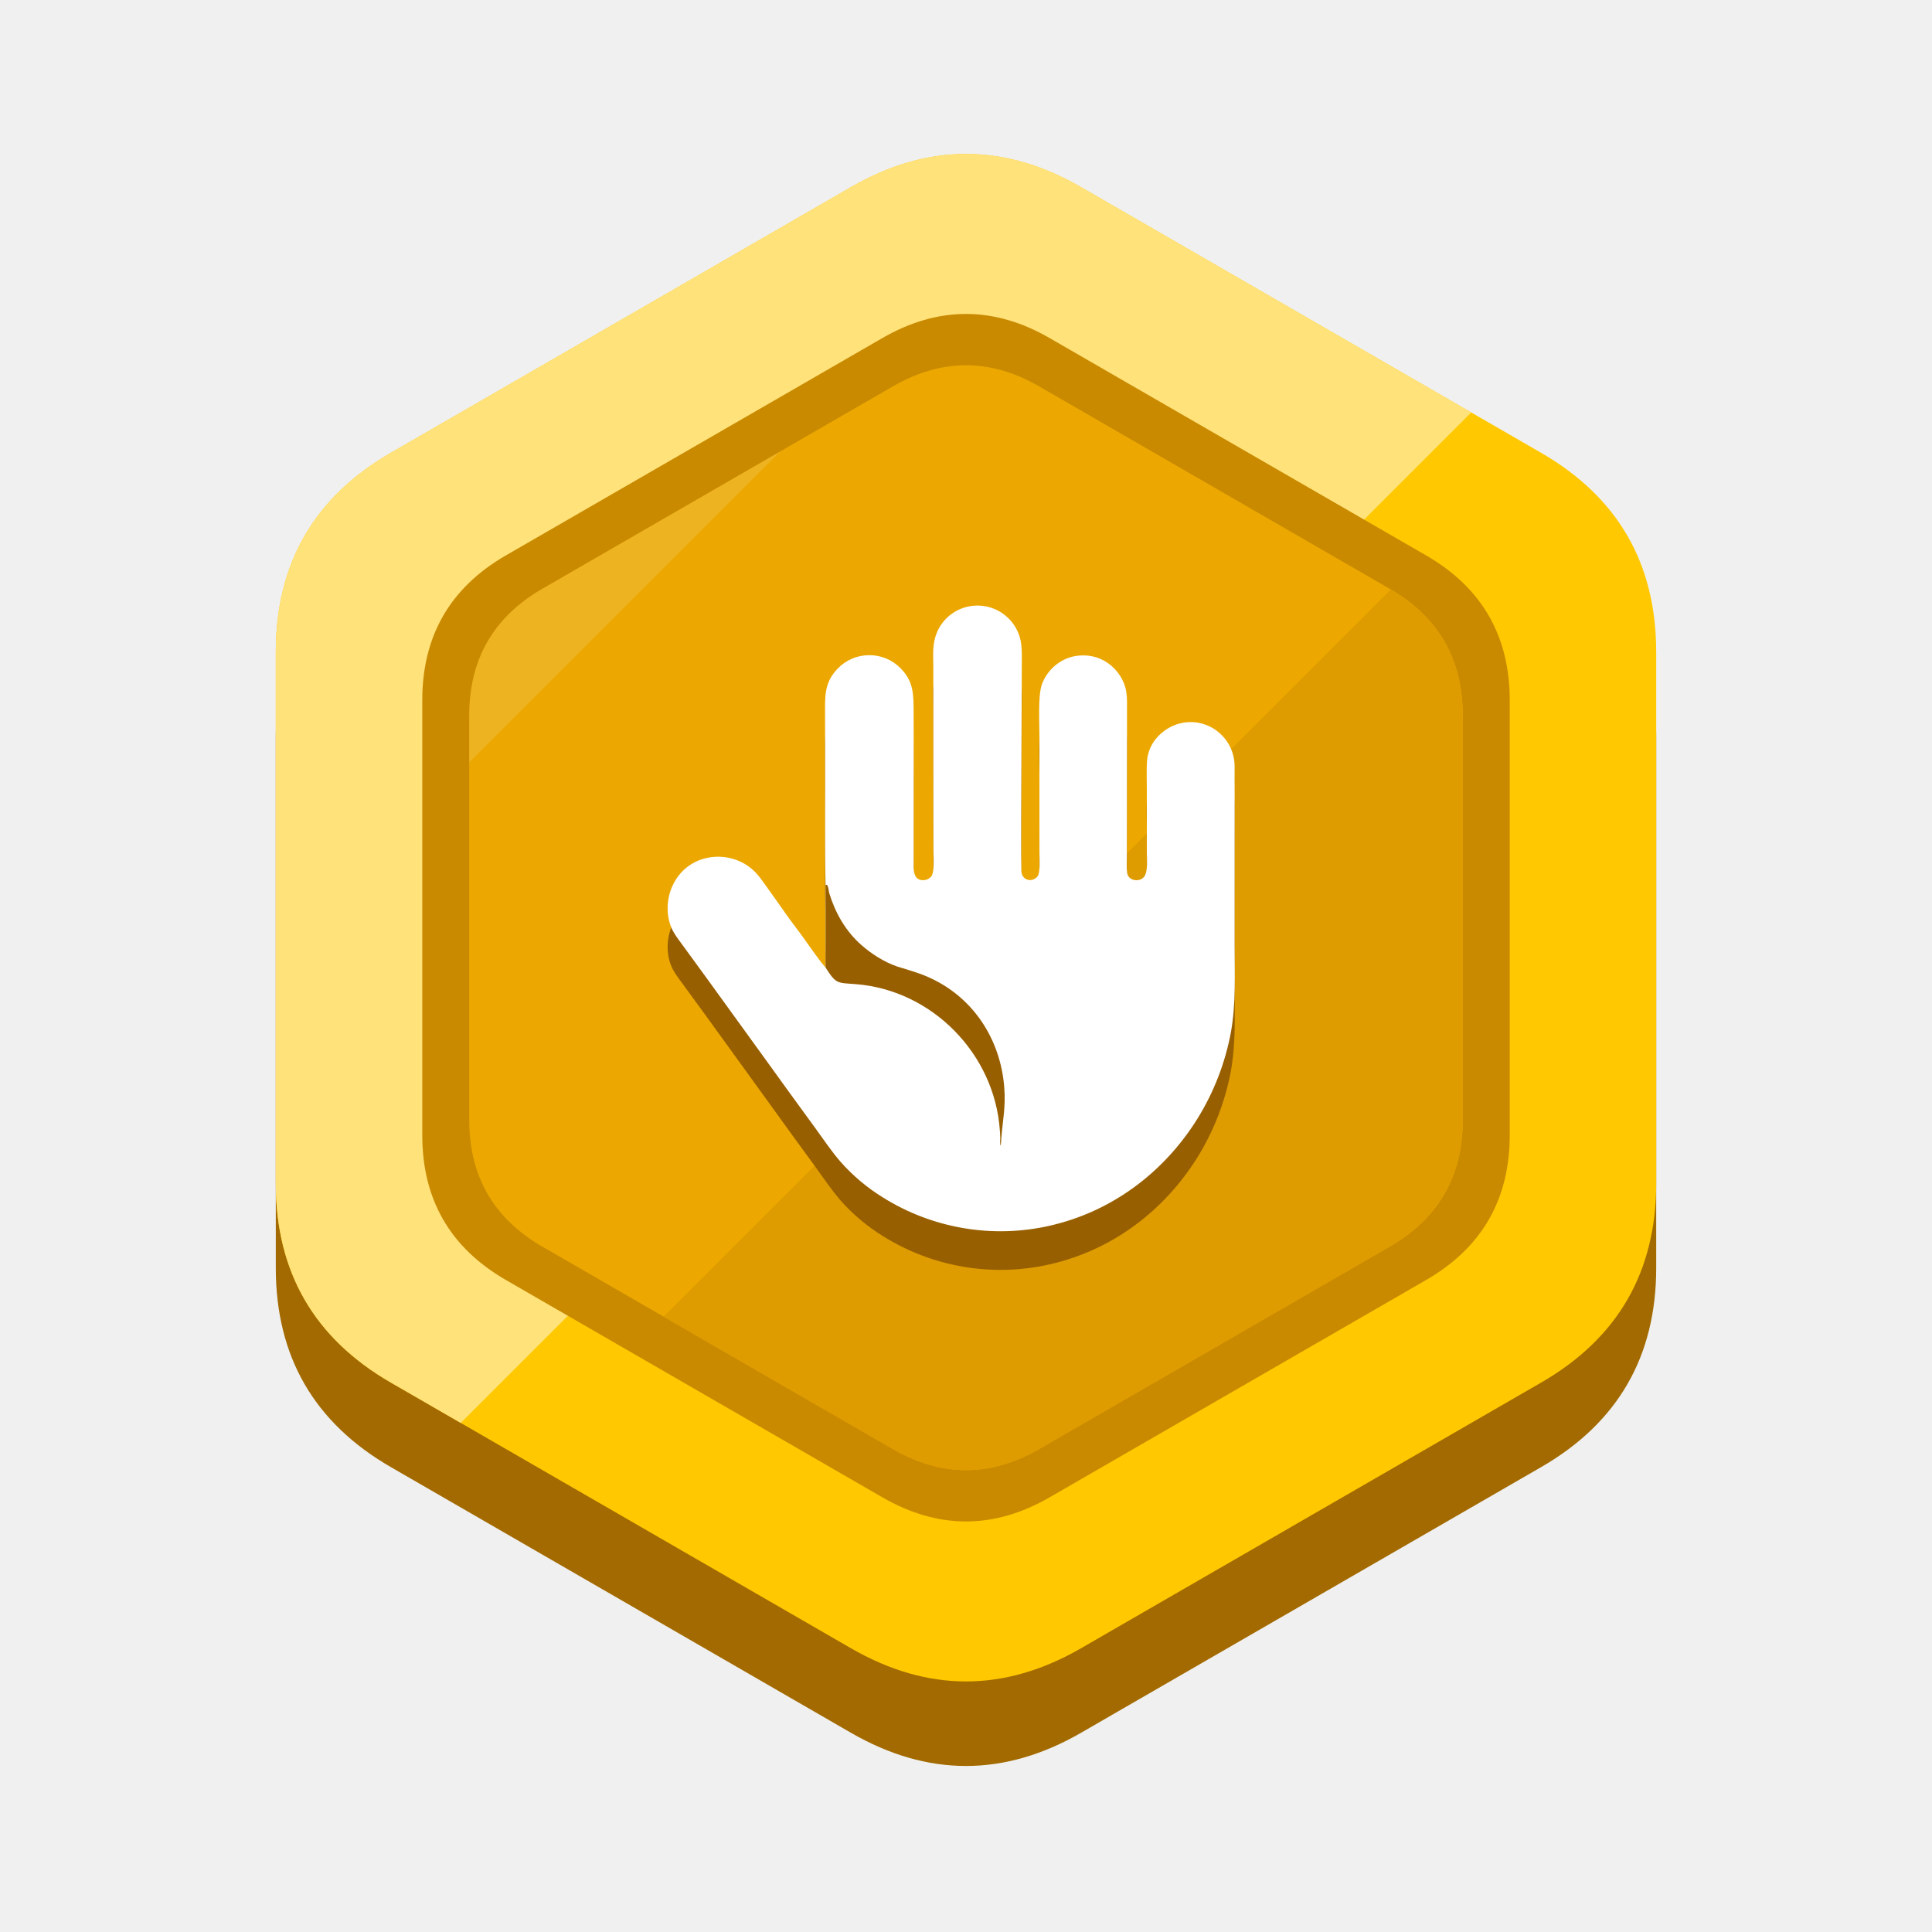
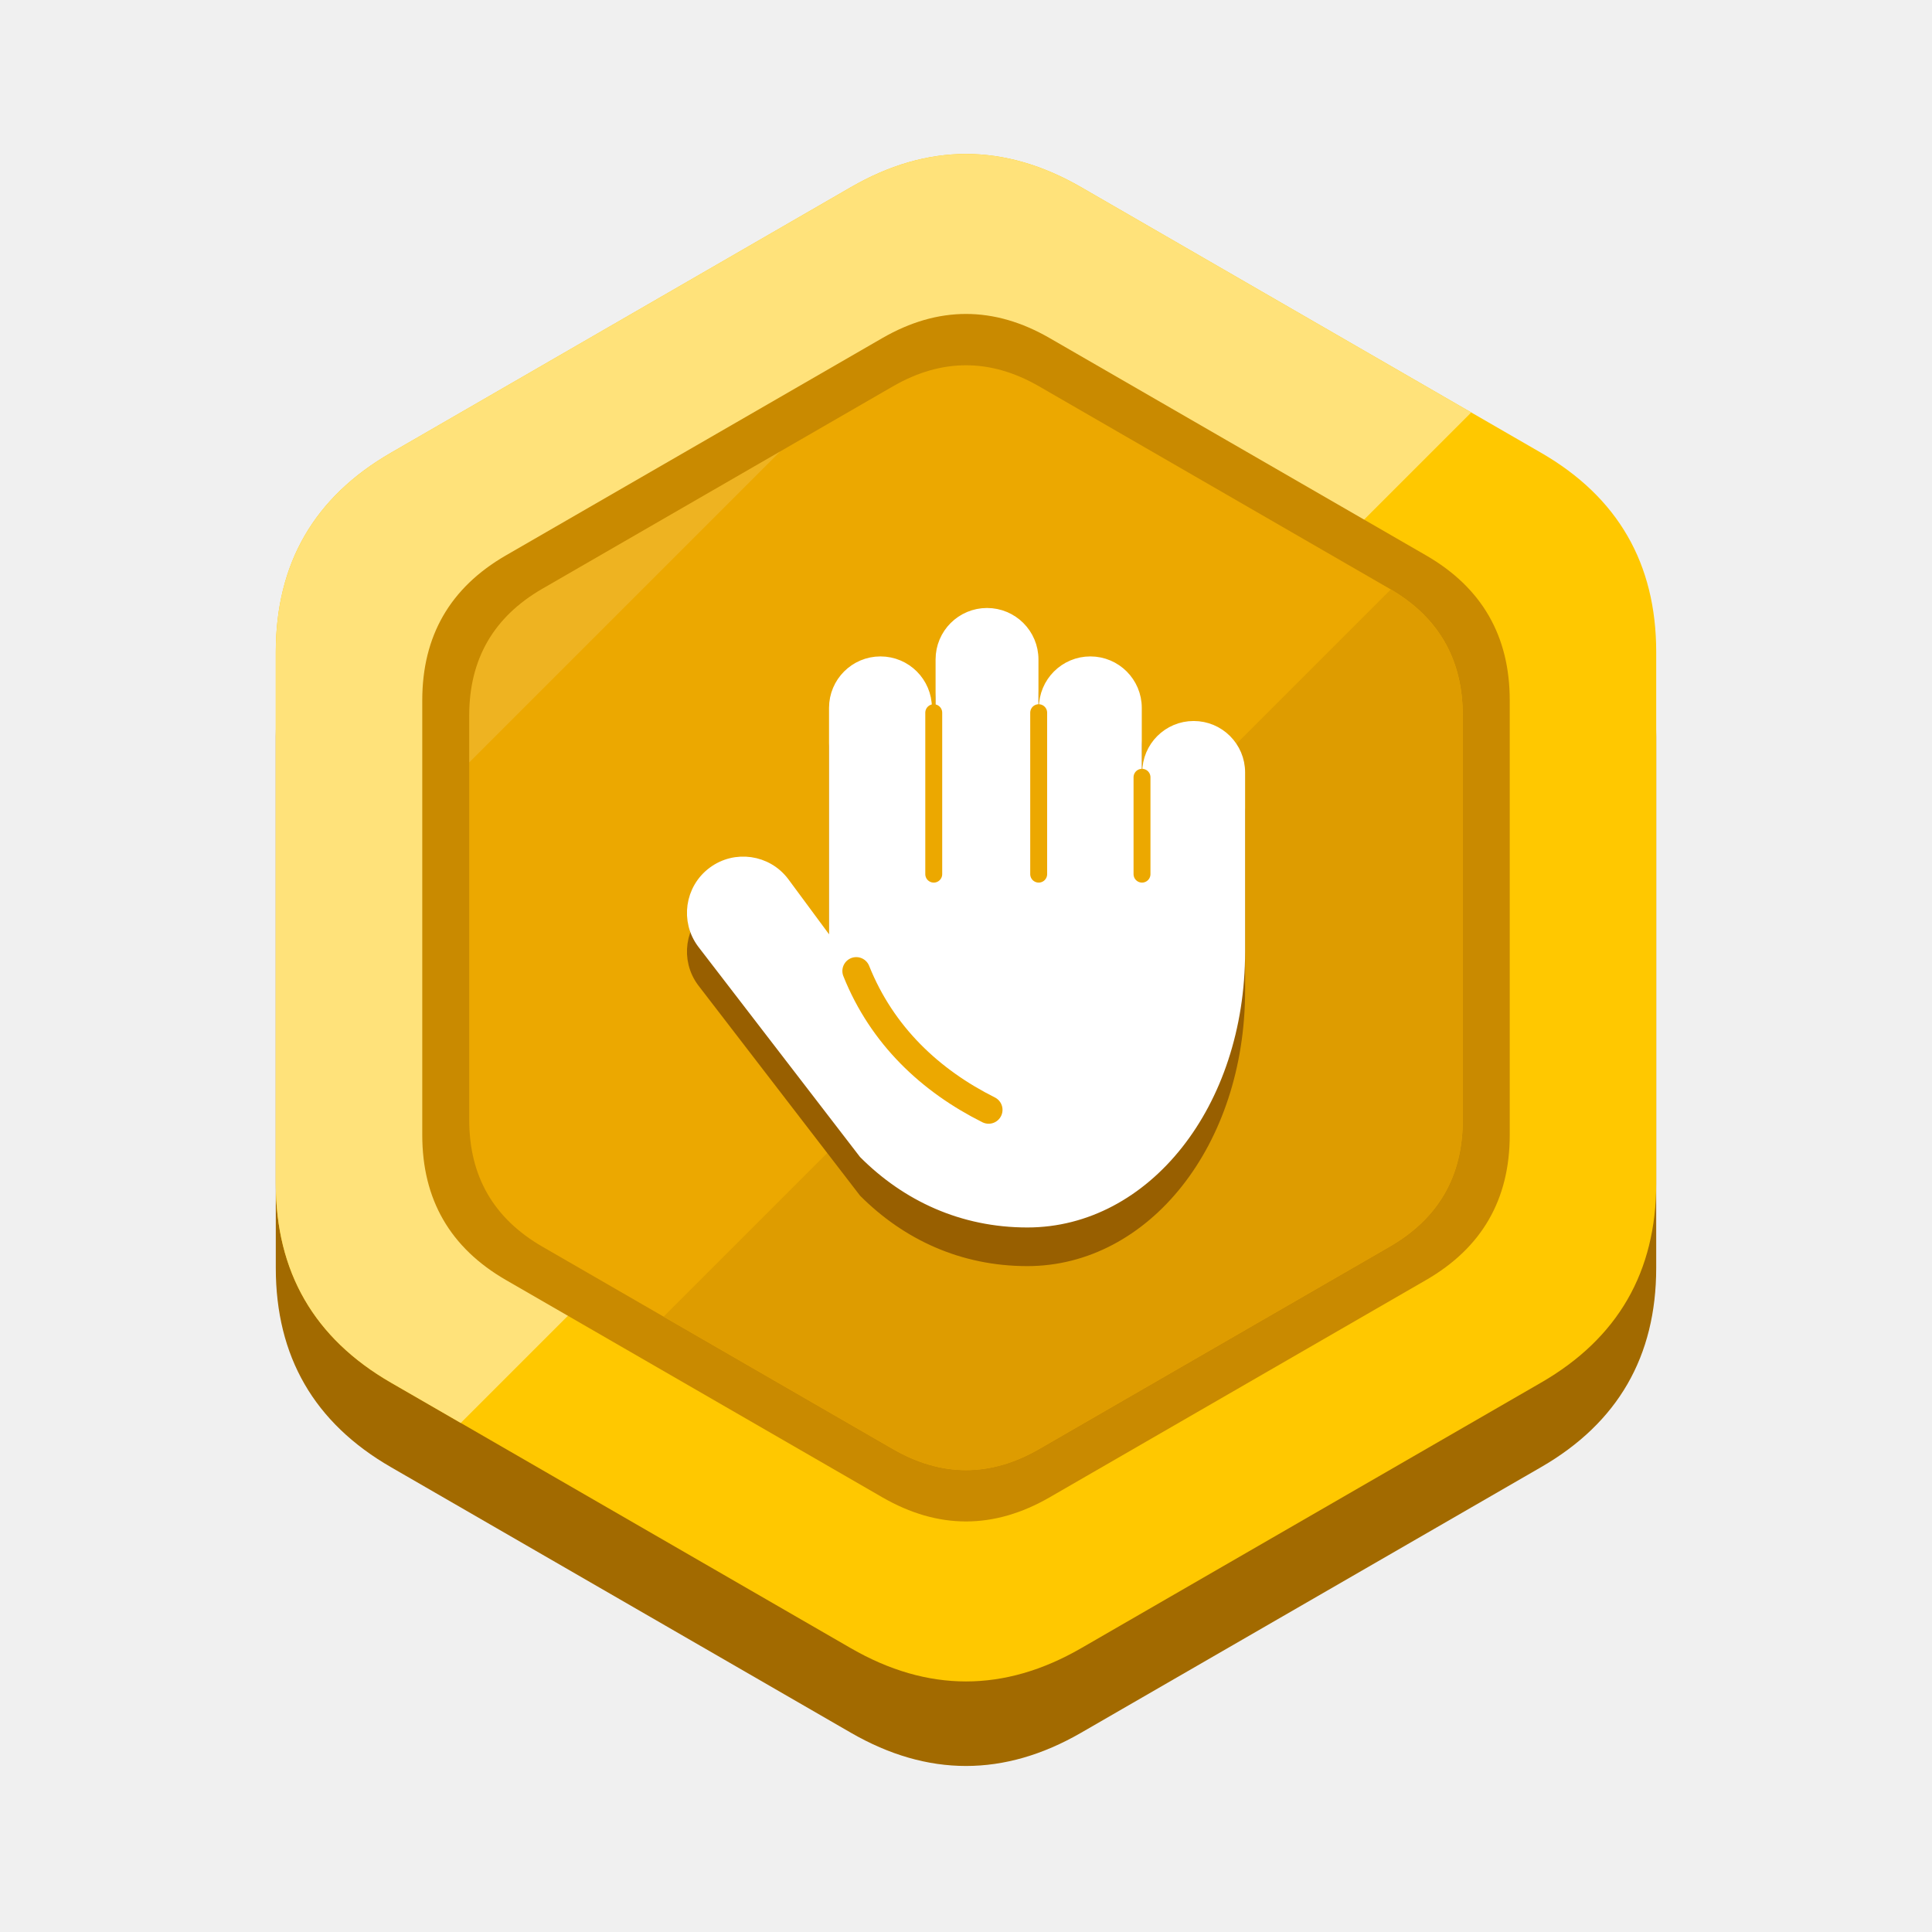
<svg xmlns="http://www.w3.org/2000/svg" viewBox="0 0 160 160" width="160" height="160">
  <defs>
    <clipPath id="A-motricite-or-o">
      <path d="M70.47 15.50Q80.00 10.00 89.53 15.50L127.63 37.50Q137.16 43.00 137.16 54.00L137.16 98.00Q137.16 109.00 127.63 114.50L89.53 136.50Q80.00 142.00 70.47 136.50L32.37 114.50Q22.84 109.00 22.84 98.00L22.84 54.00Q22.84 43.00 32.37 37.50Z" />
    </clipPath>
    <clipPath id="A-motricite-or-f">
      <path d="M73.94 32.00Q80.00 28.50 86.06 32.00L115.07 48.75Q121.14 52.25 121.14 59.25L121.14 92.75Q121.14 99.75 115.07 103.25L86.06 120.00Q80.00 123.50 73.94 120.00L44.93 103.25Q38.86 99.75 38.86 92.75L38.86 59.25Q38.86 52.25 44.93 48.75Z" />
    </clipPath>
  </defs>
  <g fill="#A26A00" transform="translate(0 7)">
    <path d="M70.47 15.50Q80.00 10.00 89.53 15.50L127.63 37.50Q137.16 43.00 137.16 54.00L137.16 98.00Q137.16 109.00 127.63 114.50L89.53 136.50Q80.00 142.00 70.47 136.50L32.37 114.50Q22.84 109.00 22.84 98.00L22.84 54.00Q22.84 43.00 32.37 37.50Z" />
  </g>
  <g fill="#FFC800">
    <path d="M70.47 15.50Q80.00 10.00 89.53 15.50L127.63 37.50Q137.16 43.00 137.16 54.00L137.16 98.00Q137.16 109.00 127.63 114.50L89.53 136.50Q80.00 142.00 70.47 136.50L32.37 114.50Q22.84 109.00 22.84 98.00L22.84 54.00Q22.84 43.00 32.37 37.50Z" />
  </g>
  <g fill="#FFE27A" clip-path="url(#A-motricite-or-o)">
    <polygon points="480,-324 -320,476 -320,-324" />
  </g>
  <g fill="#C98A00">
    <path d="M73.07 28.00Q80.00 24.00 86.93 28.00L118.11 46.00Q125.03 50.00 125.03 58.00L125.03 94.00Q125.03 102.00 118.11 106.00L86.93 124.00Q80.00 128.00 73.07 124.00L41.89 106.00Q34.97 102.00 34.97 94.00L34.97 58.00Q34.97 50.00 41.89 46.00Z" />
  </g>
  <g fill="#ECA800">
    <path d="M73.94 32.00Q80.00 28.50 86.06 32.00L115.07 48.75Q121.14 52.25 121.14 59.25L121.14 92.75Q121.14 99.75 115.07 103.25L86.06 120.00Q80.00 123.50 73.94 120.00L44.93 103.25Q38.86 99.75 38.86 92.75L38.86 59.25Q38.86 52.25 44.93 48.75Z" />
  </g>
  <g fill="#DE9C00" clip-path="url(#A-motricite-or-f)">
    <polygon points="480,-316 -320,484 480,476" />
  </g>
  <g fill="#FFFFFF" fill-opacity="0.13" clip-path="url(#A-motricite-or-f)">
    <polygon points="20,70 74,16 86,16 20,82" />
  </g>
-   <g fill="#985F00" transform="translate(47 46.2) scale(0.0645)">
-     <path d="M331.31 469.708C330.176 417.435 330.982 362.938 330.773 310.494L330.656 253.359C330.793 229.183 328.603 210.909 346.592 192.078C357.116 180.947 371.743 174.617 387.062 174.565C402.122 174.364 416.618 180.286 427.23 190.975C444.673 208.242 444.202 225.27 444.378 247.809L444.488 290.398L444.442 438.009C444.433 447.843 442.602 464.344 457.571 463.425C461.135 463.216 464.467 461.593 466.831 458.918C471.396 453.657 469.837 433.473 469.816 426.096L469.742 379.921L469.66 221.699C469.718 211.136 469.715 200.573 469.651 190.009C469.597 175.351 468.257 161.198 473.473 147.485C480.968 127.31 499.334 113.194 520.758 111.14C551.481 108.041 579.441 130.335 582.682 161.576C583.671 171.104 583.251 182.02 583.251 191.697L583.092 239.505L582.474 390.338L582.467 429.961C582.471 436.668 582.648 444.307 582.735 451.24C582.895 463.868 596.431 466.941 603.368 458.745C607.219 454.195 605.987 436.487 605.948 429.44L605.906 394.859L605.912 278.536C605.913 261.537 603.918 226.642 609.005 212.262C615.628 193.539 632.603 178.853 652.25 175.648C667.23 173.205 682.046 176.205 694.419 185.124C706.392 193.752 715.135 207.021 717.427 221.683C718.74 230.076 718.339 238.879 718.348 247.358L718.348 283.355L718.211 406.196L718.144 434.947C718.11 441.264 717.712 448.126 718.586 454.304C720.104 465.029 736.37 466.731 741.254 457.64C745.211 450.275 743.824 437.177 743.81 428.582L743.819 349.188C743.833 339.47 743.266 319.355 744.037 310.308C744.47 305.359 745.581 300.494 747.339 295.848C753.742 279.17 769.554 266.27 786.843 262.006C801.087 258.541 816.123 260.819 828.701 268.348C846.947 279.498 856.99 298.281 856.516 319.278C856.307 328.516 856.565 338.06 856.559 347.335L856.541 414.362L856.525 546.932C856.516 583.713 858.328 621.985 851.859 658.193C844.546 697.829 829.878 735.745 808.614 769.984C765.684 838.698 699.193 888.697 619.888 906.945C546.179 923.926 468.743 910.869 404.677 870.658C384.682 858.281 366.587 843.069 350.958 825.498C338.629 811.354 328.655 796.165 317.631 781.075C297.07 753.03 276.65 724.881 256.372 696.631L177.551 587.714L149.745 549.599C146.012 544.415 141.261 538.23 137.891 532.972C134.302 527.429 131.712 521.299 130.239 514.861C126.224 497.127 129.326 478.526 138.879 463.055C147.657 448.827 161.798 438.736 178.108 435.064C195.895 431.001 214.569 434.231 229.959 444.031C234.808 447.245 239.228 451.063 243.113 455.393C247.412 460.112 252.859 468.089 256.715 473.453C264.555 484.252 272.279 495.135 279.884 506.101C286.651 515.701 294.203 525.42 301.188 535.003C310.614 547.934 321.061 563.801 331.479 575.853C330.988 566.028 331.418 552.275 331.444 542.257C331.61 518.074 331.566 493.89 331.31 469.708Z" />
-     <path d="M331.31 469.708L332.986 469.373C335.046 471.156 335.271 477.653 336.098 480.329C343.988 505.845 356.983 528.737 377.195 546.628C390.133 558.08 406.583 568.529 423.072 574.217C437.146 578.738 448.518 581.54 462.387 587.549C520.146 612.577 555.805 666.958 560.734 729.212C562.817 755.522 558.606 771.758 556.837 796.93C555.736 795.191 555.963 794.366 555.537 792.287C555.554 789.651 555.229 786.987 555.047 784.373C548.235 686.474 468.125 604.494 370.015 596.937C346.105 595.096 344.923 596.985 331.479 575.853C330.988 566.028 331.418 552.275 331.444 542.257C331.61 518.074 331.566 493.89 331.31 469.708Z" />
-     <path d="M555.537 792.287C555.963 794.366 555.736 795.191 556.837 796.93C556.761 797.91 556.644 803.755 555.862 804.043L555.791 803.988C555.337 802.908 555.471 793.935 555.537 792.287Z" />
+   <g fill="#985F00" transform="translate(48.717 47.248) scale(2.674)">
+     <path d="M7.7 13.2V5.45A1.35 1.35 0 0 1 10.4 5.45V10.6A0.3 0.3 0 0 0 11.0 10.6V3.95A1.35 1.35 0 0 1 13.7 3.95V10.6A0.25 0.25 0 0 0 14.2 10.6V5.45A1.35 1.35 0 0 1 16.9 5.45V10.6A0.25 0.25 0 0 0 17.4 10.6V7.45A1.35 1.35 0 0 1 20.1 7.45V13C20.1 17.7 17.2 21.3 13.6 21.3C11.6 21.3 9.9 20.5 8.6 19.2L3.6 12.7A1.5 1.5 0 0 1 6.0 10.9L7.7 13.2Z" stroke="#985F00" stroke-width="0.486" stroke-linejoin="round" />
  </g>
-   <g transform="translate(47 43) scale(0.0645)">
+   <g transform="translate(48.717 44.048) scale(2.674)">
    <g fill="#FFFFFF">
-       <path d="M331.31 469.708C330.176 417.435 330.982 362.938 330.773 310.494L330.656 253.359C330.793 229.183 328.603 210.909 346.592 192.078C357.116 180.947 371.743 174.617 387.062 174.565C402.122 174.364 416.618 180.286 427.23 190.975C444.673 208.242 444.202 225.27 444.378 247.809L444.488 290.398L444.442 438.009C444.433 447.843 442.602 464.344 457.571 463.425C461.135 463.216 464.467 461.593 466.831 458.918C471.396 453.657 469.837 433.473 469.816 426.096L469.742 379.921L469.66 221.699C469.718 211.136 469.715 200.573 469.651 190.009C469.597 175.351 468.257 161.198 473.473 147.485C480.968 127.31 499.334 113.194 520.758 111.14C551.481 108.041 579.441 130.335 582.682 161.576C583.671 171.104 583.251 182.02 583.251 191.697L583.092 239.505L582.474 390.338L582.467 429.961C582.471 436.668 582.648 444.307 582.735 451.24C582.895 463.868 596.431 466.941 603.368 458.745C607.219 454.195 605.987 436.487 605.948 429.44L605.906 394.859L605.912 278.536C605.913 261.537 603.918 226.642 609.005 212.262C615.628 193.539 632.603 178.853 652.25 175.648C667.23 173.205 682.046 176.205 694.419 185.124C706.392 193.752 715.135 207.021 717.427 221.683C718.74 230.076 718.339 238.879 718.348 247.358L718.348 283.355L718.211 406.196L718.144 434.947C718.11 441.264 717.712 448.126 718.586 454.304C720.104 465.029 736.37 466.731 741.254 457.64C745.211 450.275 743.824 437.177 743.81 428.582L743.819 349.188C743.833 339.47 743.266 319.355 744.037 310.308C744.47 305.359 745.581 300.494 747.339 295.848C753.742 279.17 769.554 266.27 786.843 262.006C801.087 258.541 816.123 260.819 828.701 268.348C846.947 279.498 856.99 298.281 856.516 319.278C856.307 328.516 856.565 338.06 856.559 347.335L856.541 414.362L856.525 546.932C856.516 583.713 858.328 621.985 851.859 658.193C844.546 697.829 829.878 735.745 808.614 769.984C765.684 838.698 699.193 888.697 619.888 906.945C546.179 923.926 468.743 910.869 404.677 870.658C384.682 858.281 366.587 843.069 350.958 825.498C338.629 811.354 328.655 796.165 317.631 781.075C297.07 753.03 276.65 724.881 256.372 696.631L177.551 587.714L149.745 549.599C146.012 544.415 141.261 538.23 137.891 532.972C134.302 527.429 131.712 521.299 130.239 514.861C126.224 497.127 129.326 478.526 138.879 463.055C147.657 448.827 161.798 438.736 178.108 435.064C195.895 431.001 214.569 434.231 229.959 444.031C234.808 447.245 239.228 451.063 243.113 455.393C247.412 460.112 252.859 468.089 256.715 473.453C264.555 484.252 272.279 495.135 279.884 506.101C286.651 515.701 294.203 525.42 301.188 535.003C310.614 547.934 321.061 563.801 331.479 575.853C330.988 566.028 331.418 552.275 331.444 542.257C331.61 518.074 331.566 493.89 331.31 469.708Z" />
+       <path d="M7.7 13.2V5.45A1.35 1.35 0 0 1 10.4 5.45V10.6A0.3 0.3 0 0 0 11.0 10.6V3.95A1.35 1.35 0 0 1 13.7 3.95V10.6A0.25 0.25 0 0 0 14.2 10.6V5.45A1.35 1.35 0 0 1 16.9 5.45V10.6A0.25 0.25 0 0 0 17.4 10.6V7.45A1.35 1.35 0 0 1 20.1 7.45V13C20.1 17.7 17.2 21.3 13.6 21.3C11.6 21.3 9.9 20.5 8.6 19.2L3.6 12.7A1.5 1.5 0 0 1 6.0 10.9L7.7 13.2Z" stroke="#FFFFFF" stroke-width="0.486" stroke-linejoin="round" />
    </g>
-     <path fill="#985F00" d="M331.31 469.708L332.986 469.373C335.046 471.156 335.271 477.653 336.098 480.329C343.988 505.845 356.983 528.737 377.195 546.628C390.133 558.08 406.583 568.529 423.072 574.217C437.146 578.738 448.518 581.54 462.387 587.549C520.146 612.577 555.805 666.958 560.734 729.212C562.817 755.522 558.606 771.758 556.837 796.93C555.736 795.191 555.963 794.366 555.537 792.287C555.554 789.651 555.229 786.987 555.047 784.373C548.235 686.474 468.125 604.494 370.015 596.937C346.105 595.096 344.923 596.985 331.479 575.853C330.988 566.028 331.418 552.275 331.444 542.257C331.61 518.074 331.566 493.89 331.31 469.708Z" />
-     <path fill="#985F00" d="M555.537 792.287C555.963 794.366 555.736 795.191 556.837 796.93C556.761 797.91 556.644 803.755 555.862 804.043L555.791 803.988C555.337 802.908 555.471 793.935 555.537 792.287Z" />
+     <path d="M10.7 5.6V10.6" fill="none" stroke="#ECA800" stroke-width="0.524" stroke-linecap="round" stroke-linejoin="round" />
+     <path d="M13.95 5.6V10.6" fill="none" stroke="#ECA800" stroke-width="0.524" stroke-linecap="round" stroke-linejoin="round" />
+     <path d="M17.15 7.6V10.6" fill="none" stroke="#ECA800" stroke-width="0.524" stroke-linecap="round" stroke-linejoin="round" />
+     <path d="M8.3 13.6C9.1 15.6 10.6 17.0 12.4 17.9" fill="none" stroke="#ECA800" stroke-width="0.86" stroke-linecap="round" stroke-linejoin="round" />
  </g>
</svg>
